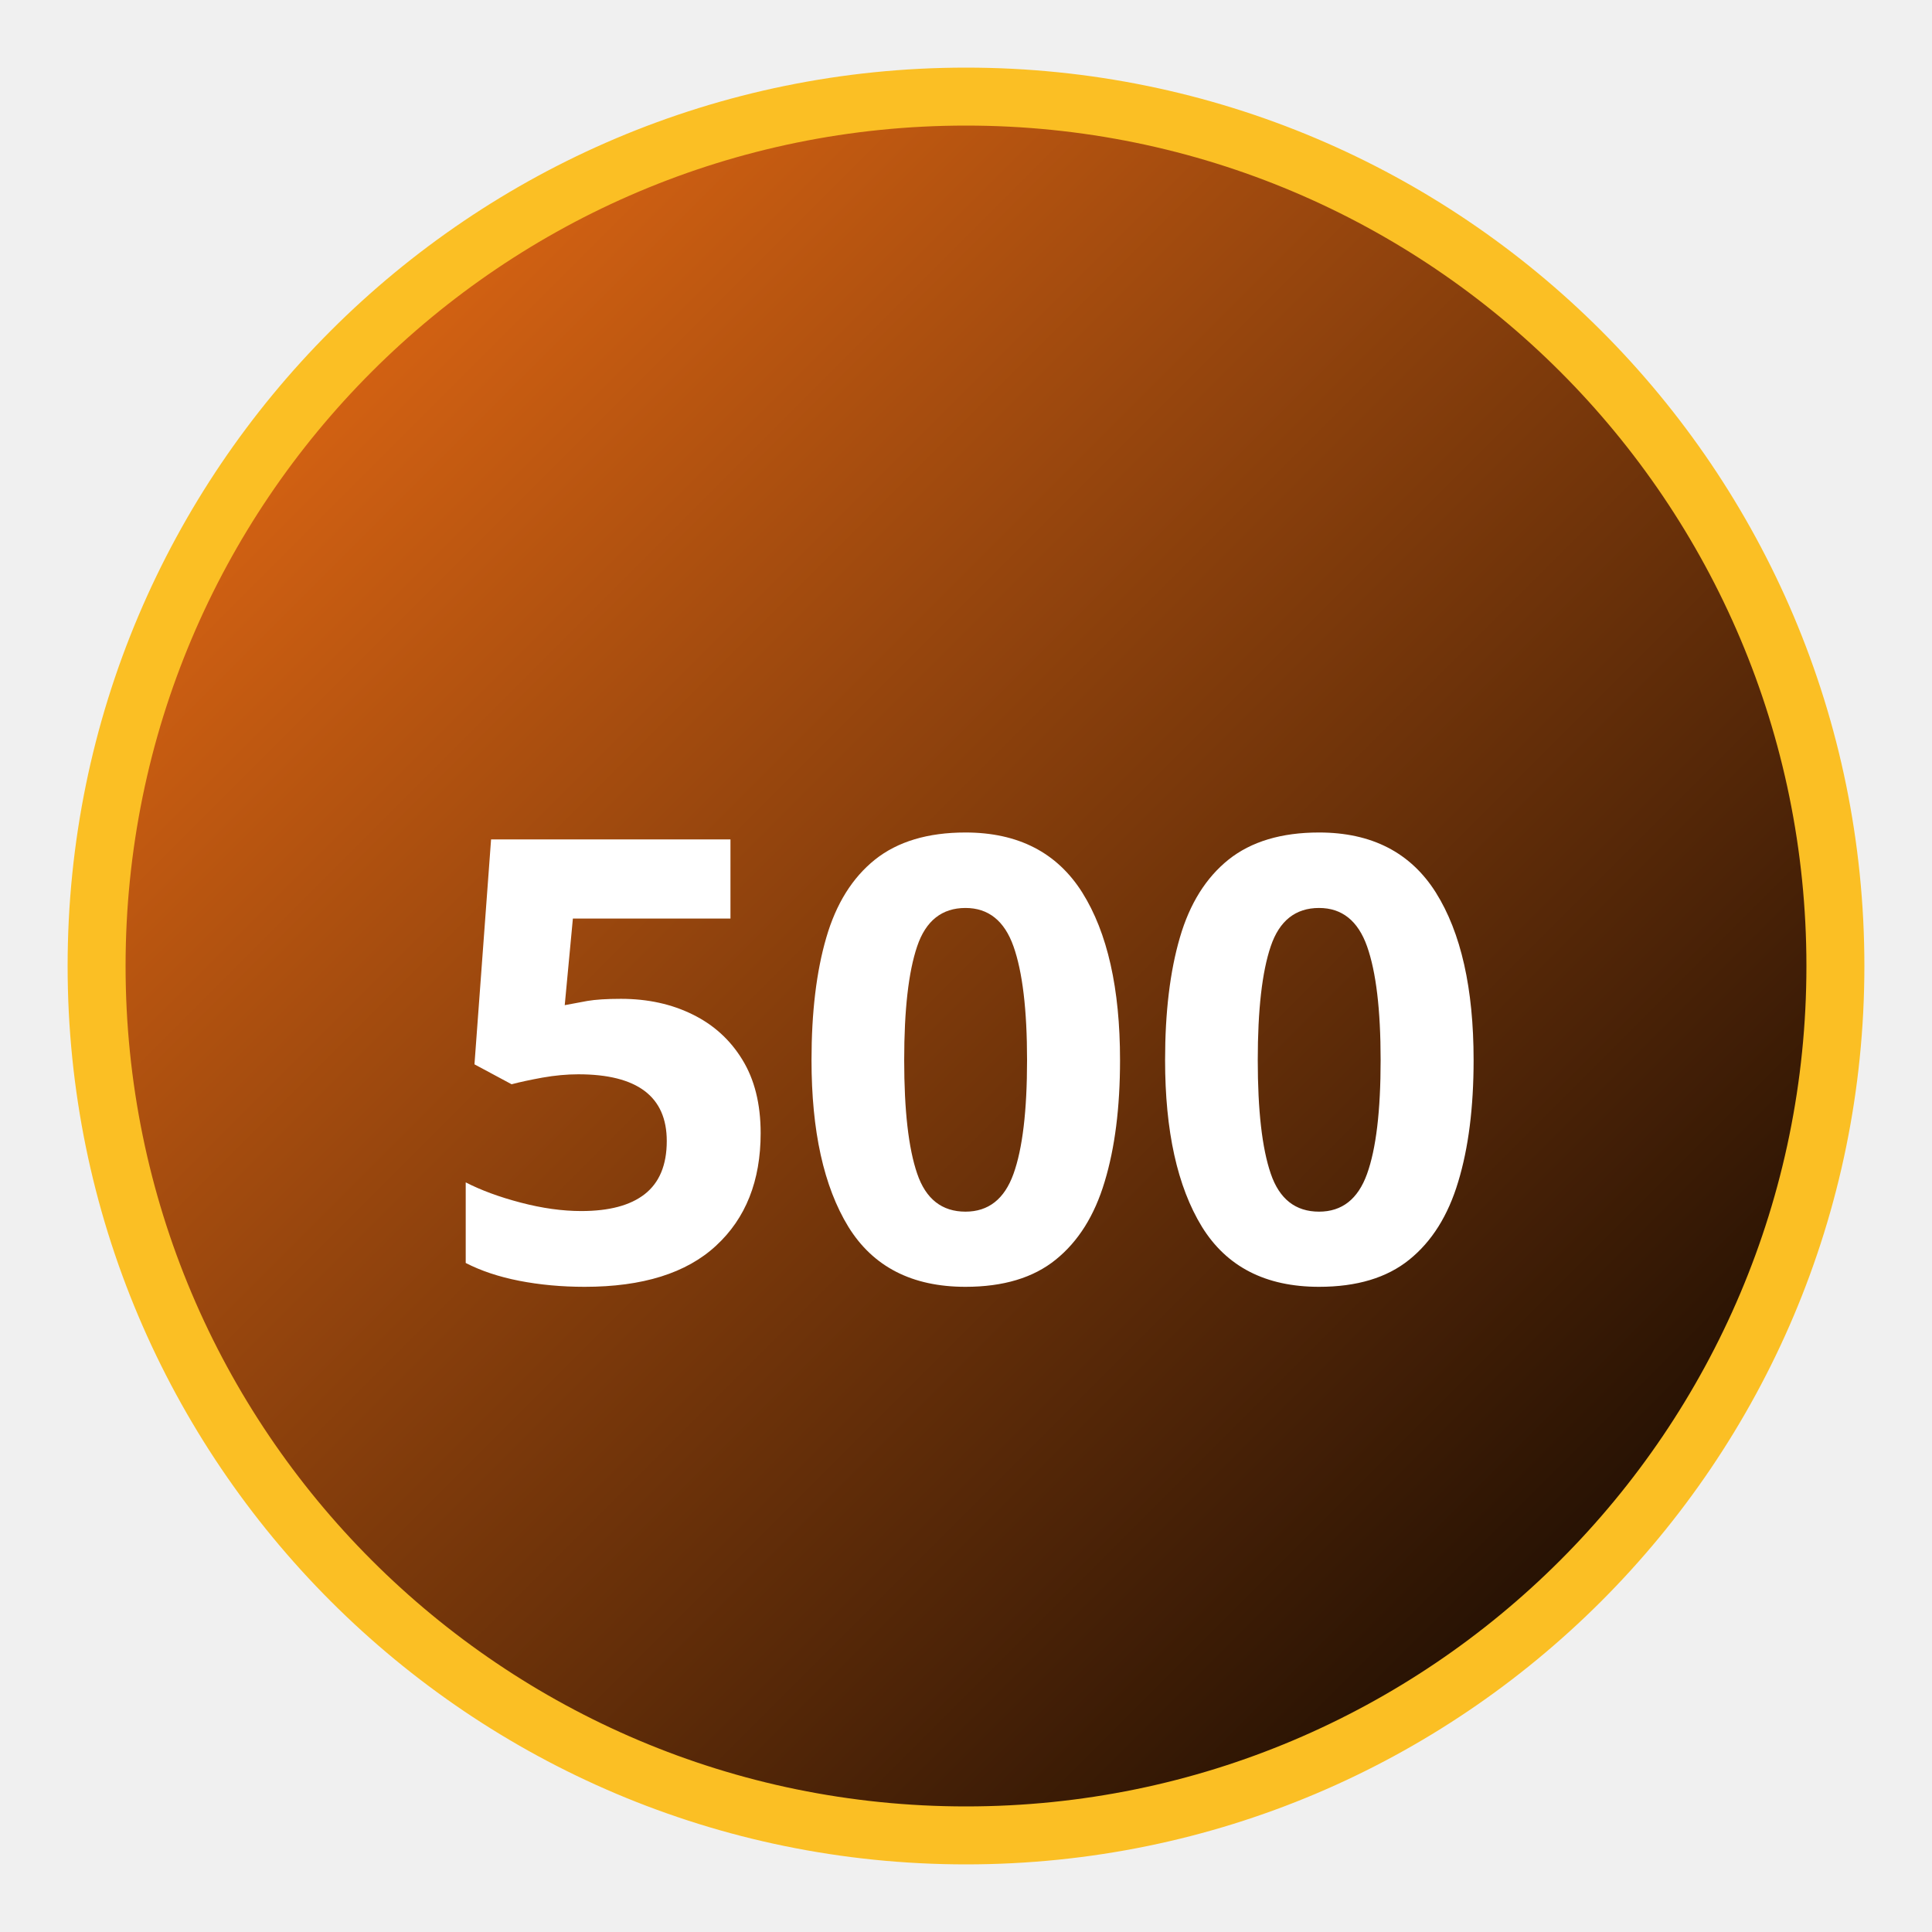
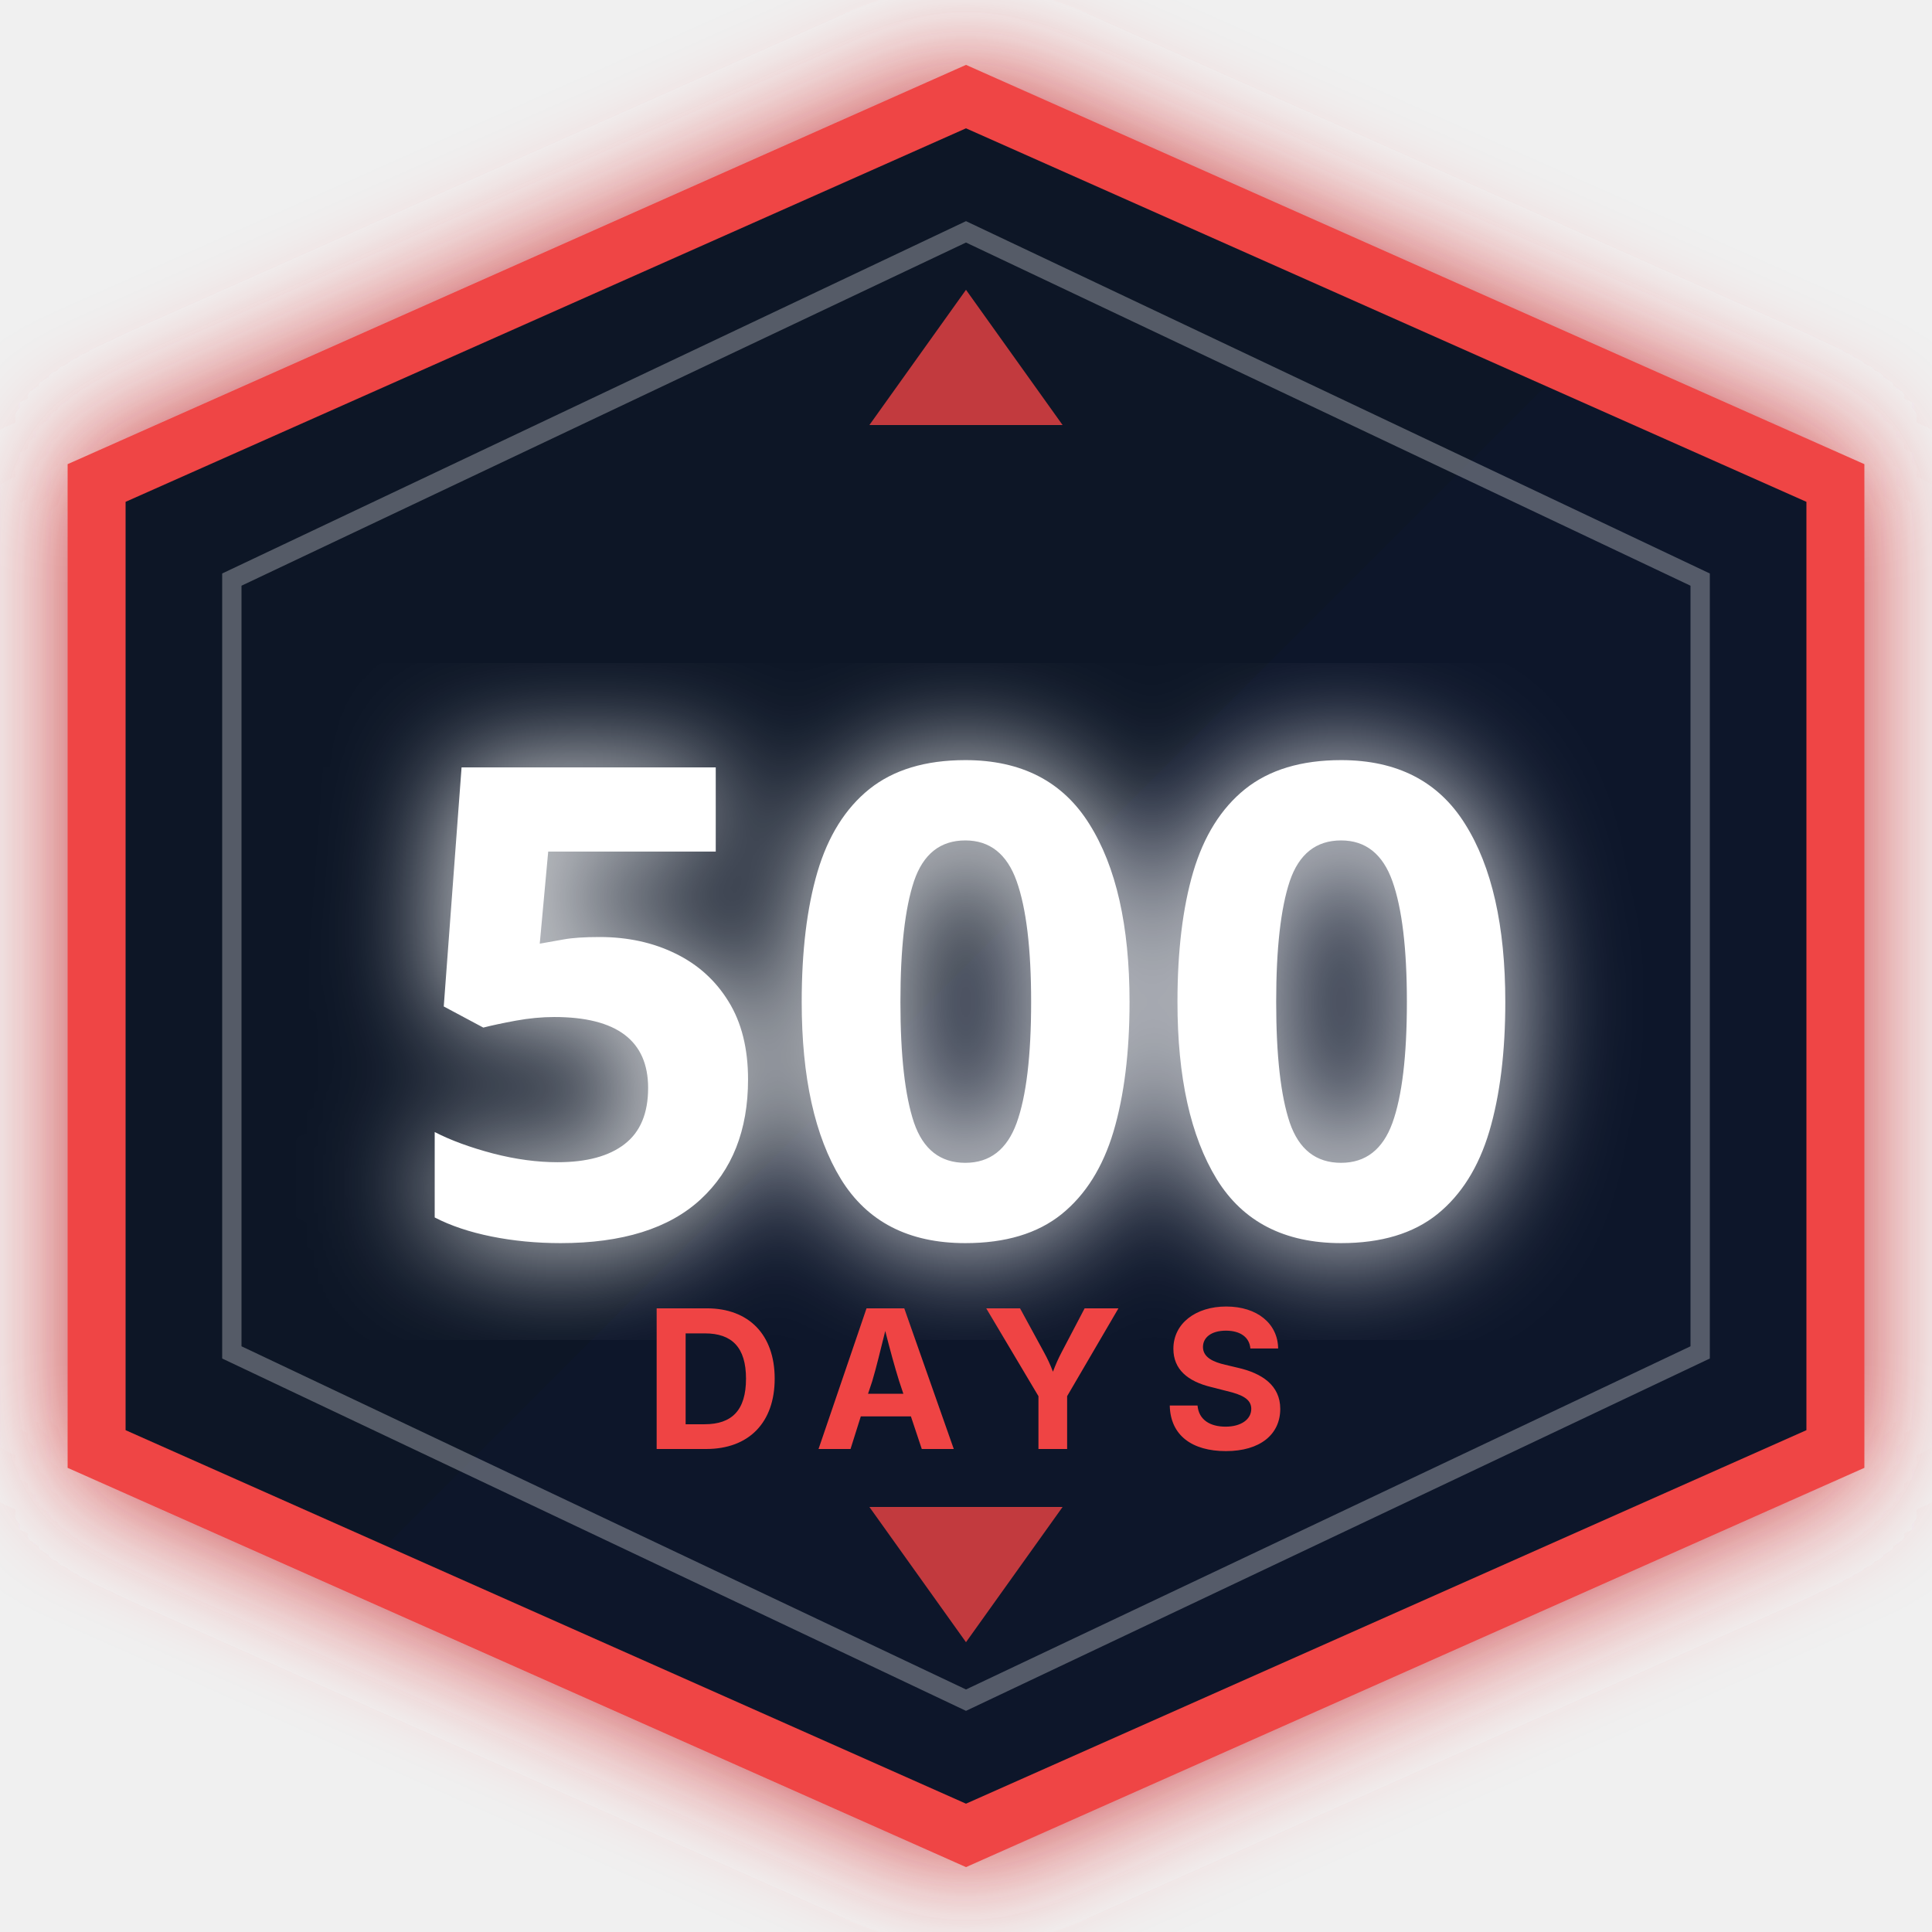
<svg xmlns="http://www.w3.org/2000/svg" viewBox="0 0 100 100">
  <defs>
-     <linearGradient id="grad" x1="0%" y1="0%" x2="100%" y2="100%">
-       <stop offset="0%" style="stop-color:#f97316;stop-opacity:1" />
-       <stop offset="100%" style="stop-color:#000000;stop-opacity:1" />
+     <filter id="glow" x="-20%" y="-20%" width="140%" height="140%">
+       <feGaussianBlur stdDeviation="3" result="blur" />
+       <feMerge>
+         <feMergeNode in="blur" />
+         <feMergeNode in="SourceGraphic" />
+       </feMerge>
+     </filter>
+     <linearGradient id="bg" x1="0%" y1="0%" x2="100%" y2="100%">
+       <stop offset="0%" stop-color="#111827" />
+       <stop offset="100%" stop-color="#0f172a" />
    </linearGradient>
  </defs>
-   <circle cx="50" cy="50" r="45" fill="url(#grad)" stroke="#fbbf24" stroke-width="3" />
-   <text x="50" y="55" font-family="sans-serif" font-size="32" font-weight="bold" fill="#ffffff" text-anchor="middle" dominant-baseline="middle">500</text>
+   <polygon points="50,5 95,25 95,75 50,95 5,75 5,25" fill="url(#bg)" stroke="#ef4444" stroke-width="3" filter="url(#glow)" />
+   <polygon points="50,12 88,30 88,70 50,88 12,70 12,30" fill="none" stroke="#ffffff" stroke-width="1" opacity="0.3" />
+   <polygon points="50,15 55,22 45,22" fill="#ef4444" opacity="0.8" />
+   <polygon points="50,85 55,78 45,78" fill="#ef4444" opacity="0.8" />
+   <text x="50" y="52" font-family="Impact, 'Arial Black', sans-serif" font-size="34" font-weight="900" fill="#ffffff" text-anchor="middle" dominant-baseline="middle" filter="url(#glow)">500</text>
+   <text x="50" y="75" font-family="system-ui, -apple-system, sans-serif" font-size="10" font-weight="bold" fill="#ef4444" text-anchor="middle" letter-spacing="2">DAYS</text>
</svg>
